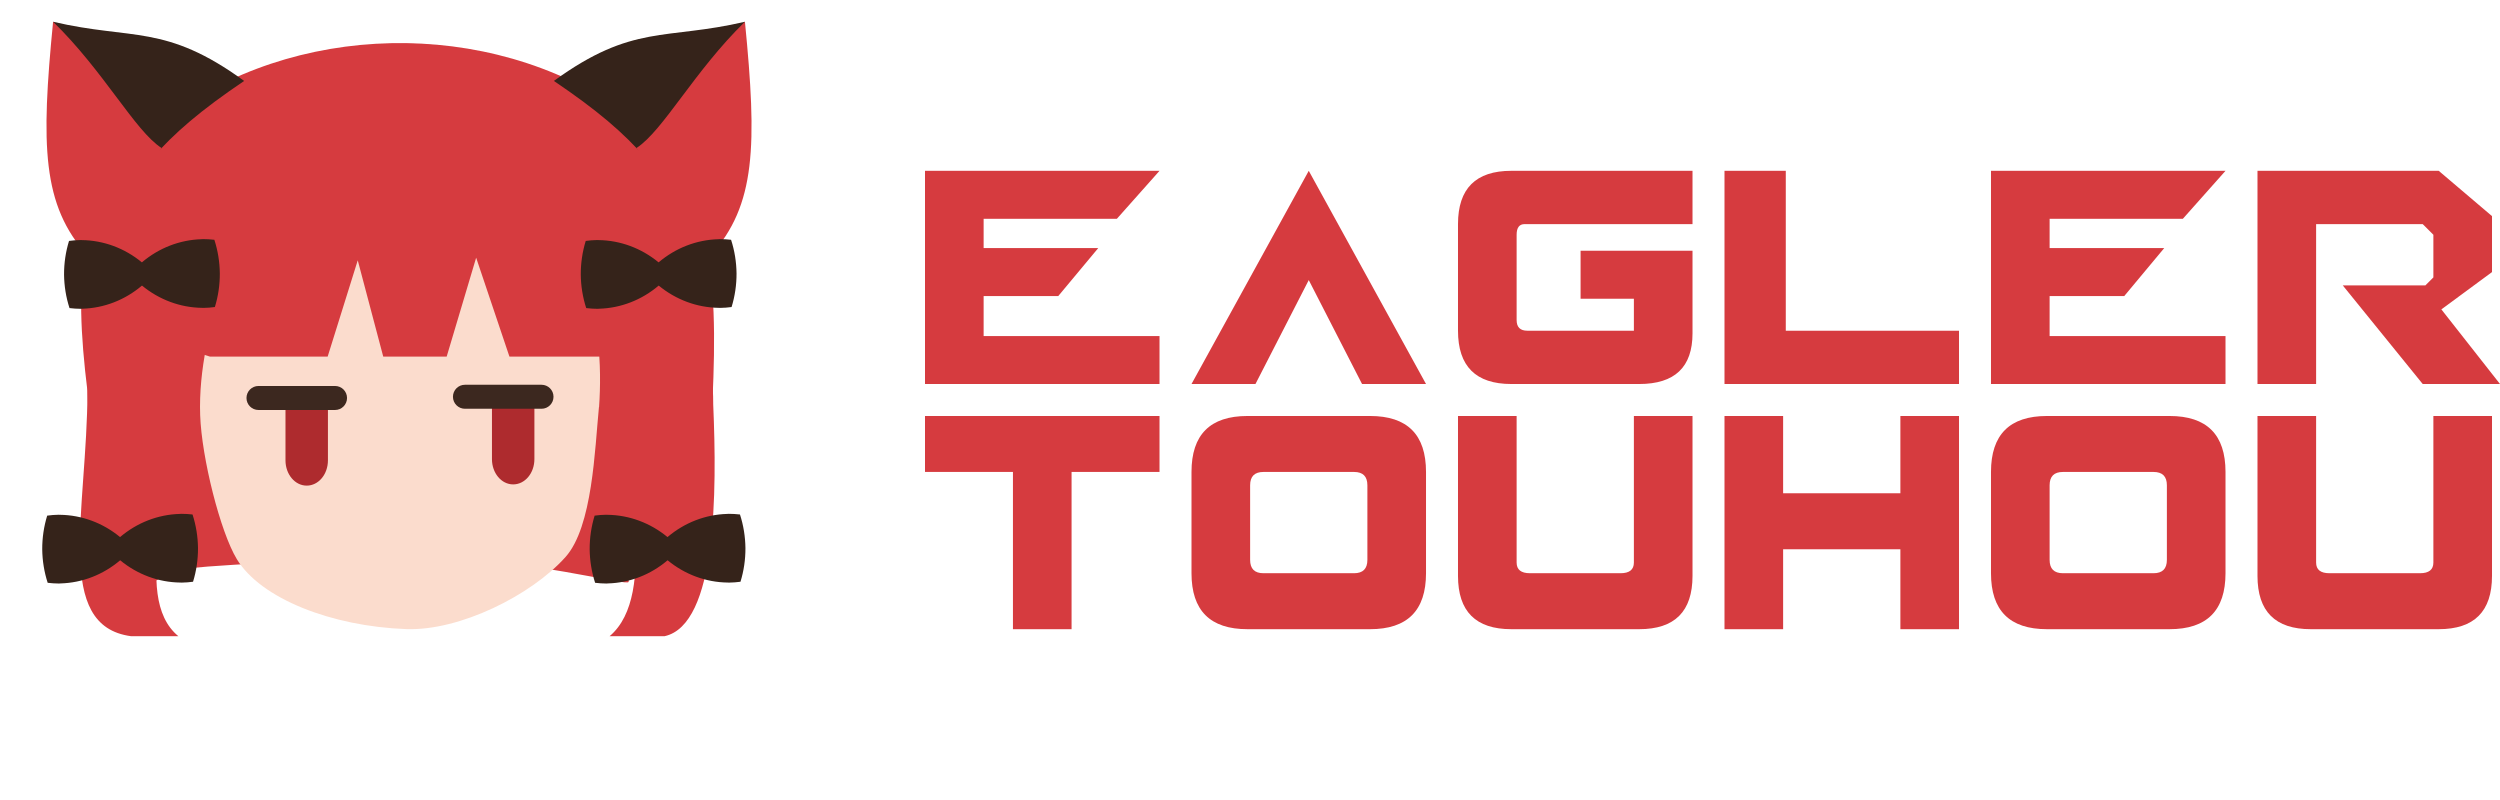
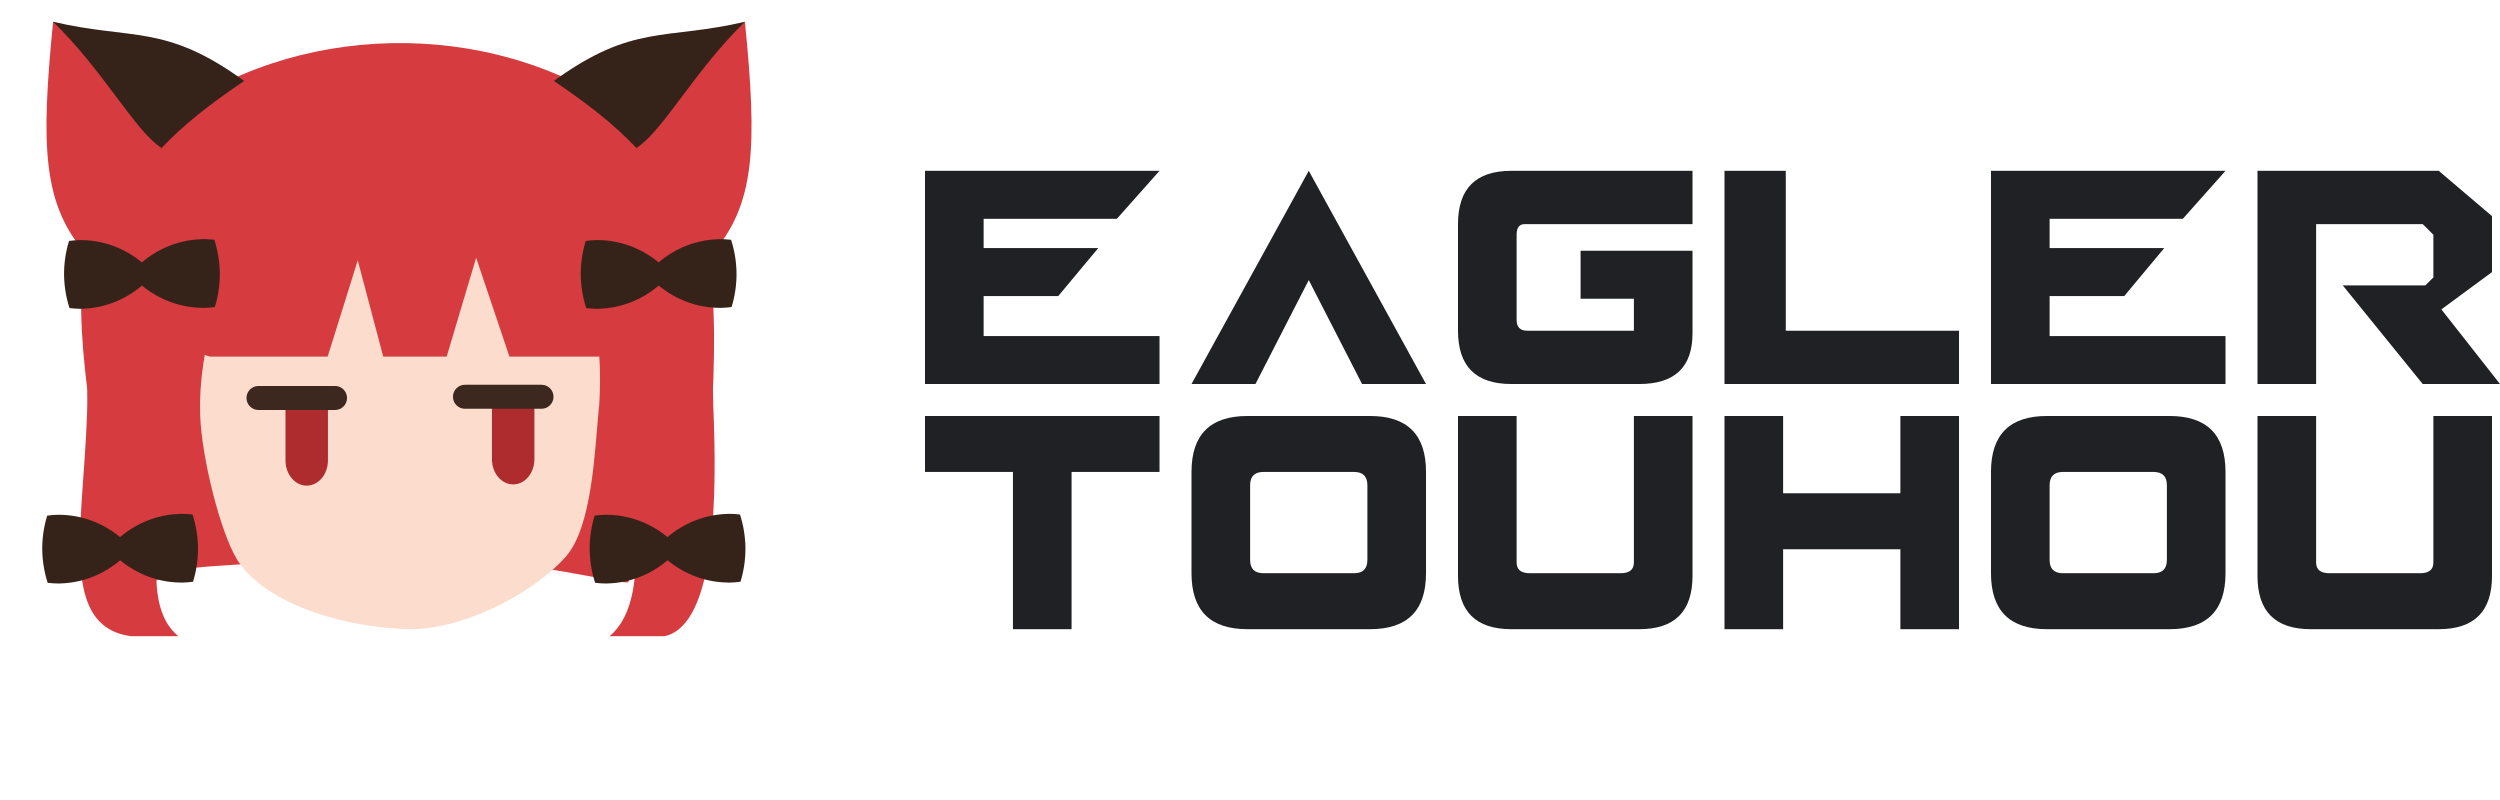
<svg xmlns="http://www.w3.org/2000/svg" xmlns:ns1="http://www.openswatchbook.org/uri/2009/osb" xmlns:xlink="http://www.w3.org/1999/xlink" viewBox="0 0 1000 320" width="1000" height="320" role="img" aria-label="EAGLER TOUHOU">
-   <style>.wordmark{fill:rgb(214 59 63)}@media(prefers-color-scheme:dark){.wordmark{fill:rgb(214 59 63)}}</style>
+   <style>.wordmark{fill:#202124}@media(prefers-color-scheme:dark){.wordmark{fill:#f0f0f2}}</style>
  <defs id="defs851">
    <linearGradient id="linearGradient6530">
      <stop style="stop-color:#71178b;stop-opacity:1" offset="0" id="stop6526" />
      <stop style="stop-color:#955a34;stop-opacity:1" offset="1" id="stop6528" />
    </linearGradient>
    <linearGradient ns1:paint="solid" id="linearGradient7231">
      <stop id="stop7229" offset="0" style="stop-color:#b3b3b3;stop-opacity:1;" />
    </linearGradient>
    <linearGradient gradientUnits="userSpaceOnUse" y2="251.62" x2="235.608" y1="228.803" x1="235.74" id="linearGradient6362" xlink:href="#linearGradient6530" />
    <linearGradient gradientUnits="userSpaceOnUse" y2="255.083" x2="235.264" y1="227.589" x1="235.264" id="linearGradient6364" xlink:href="#linearGradient6530" />
    <linearGradient gradientUnits="userSpaceOnUse" y2="252.929" x2="234.942" y1="231.561" x1="234.942" id="linearGradient6366" xlink:href="#linearGradient6530" />
  </defs>
  <g transform="translate(160 251.6751) scale(2.585386) translate(-80.48153 6.387552)">
    <g transform="translate(0,-155) scale(3.778598,3.778598) translate(-331.5218,-181.3285)">
      <path d="m 340.024,210.913 c -0.565,-4.585 -0.42,-8.113 2.671,-10.723 5.03,-4.25 13.057,-4.72 18.744,-1.095 4.308,2.745 4.387,7.325 4.181,12.133 -0.33,7.704 -3.19,2.199 -3.438,7.49 -0.01,0.214 -3.904,-0.939 -9.037,-1.079 -6.347,0.332 -9.417,0.464 -9.725,0.669 -3.292,2.635 -3.372,-7.195 -3.397,-7.395 z" style="fill:#d63b3f;fill-opacity:1;stroke-width:1;paint-order:normal" id="path3122" />
      <path data-face="" d="m 360.967,211.567 c -0.171,1.723 -0.259,4.895 -1.369,6.137 -1.402,1.57 -4.338,3.03 -6.519,2.951 -3.063,-0.111 -5.966,-1.25 -6.942,-2.869 -0.674,-1.119 -1.436,-4.133 -1.498,-5.885 -0.066,-1.867 0.414,-3.805 0.885,-5.053 0.912,-2.416 4.234,-4.931 7.892,-4.873 3.657,0.056 5.732,1.932 6.632,3.946 0.959,1.664 1.038,4.003 0.924,5.642 z" style="fill:#fbdccd;fill-opacity:1;stroke-width:1;paint-order:normal" id="path3124" />
      <g transform="translate(298.3453,225.1023)" id="g3134">
        <path style="fill:#ae2b2e;fill-opacity:1;stroke-width:1;paint-order:normal" d="m 49.787,-13.658 0,2.301 c 0,0.573 0.388,1.035 0.869,1.035 0.482,0 0.869,-0.461 0.869,-1.035 l 0,-2.301 z" id="path3126" />
        <rect style="opacity:1;fill:#3c281f;fill-opacity:1;fill-rule:nonzero;stroke:none;stroke-width:1.588;stroke-linecap:round;stroke-linejoin:bevel;stroke-miterlimit:4;stroke-dasharray:none;stroke-opacity:1;paint-order:normal" id="rect3128" width="4.117" height="0.983" x="48.19" y="-14.402" ry="0.491" />
        <path id="path3130" d="m 58.241,-13.708 0,2.301 c 0,0.573 0.388,1.035 0.869,1.035 0.482,0 0.869,-0.461 0.869,-1.035 l 0,-2.301 z" style="fill:#ae2b2e;fill-opacity:1;stroke-width:1;paint-order:normal" />
        <rect ry="0.491" y="-14.452" x="56.644" height="0.983" width="4.117" id="rect3132" style="opacity:1;fill:#3c281f;fill-opacity:1;fill-rule:nonzero;stroke:none;stroke-width:1.588;stroke-linecap:round;stroke-linejoin:bevel;stroke-miterlimit:4;stroke-dasharray:none;stroke-opacity:1;paint-order:normal" />
      </g>
      <path style="fill:#d63b3f;fill-opacity:1;stroke:none;stroke-width:1.323;stroke-linecap:round;stroke-linejoin:miter;stroke-miterlimit:4;stroke-dasharray:none;stroke-opacity:1;paint-order:stroke fill markers" d="m 352.825,198.643 c -6.862,0.004 -12.505,5.411 -12.8,12.267 6e-5,4.9e-4 -6e-5,9.2e-4 0,0.002 -0.017,4.947 -1.394,9.61 1.786,10.034 l 1.936,0 c -2.008,-1.647 -0.04,-6.401 -0.042,-9.483 -2.3e-4,-5.037 4.083,-9.12 9.12,-9.12 5.037,2e-5 9.12,4.083 9.12,9.12 -0.004,2.679 1.504,7.753 -0.542,9.483 l 2.25,0 c 2.145,-0.471 2.147,-5.913 1.993,-9.483 6e-5,-7.08 -5.74,-12.82 -12.82,-12.82 z" id="path3136" />
      <path d="m 345.042,209.498 c -6.739,-1.956 -3.925,-5.396 0.795,-9.737 3.646,-3.694 9.466,-4.106 13.587,-0.952 4.647,3.556 7.129,6.064 2.039,10.689 l -4.161,0 -1.363,-4.05 -1.207,4.05 -2.597,0 -1.044,-3.943 -1.232,3.943 z" style="fill:#d63b3f;fill-opacity:1;stroke-width:1;paint-order:normal" id="path3138" />
      <g id="g5642" transform="translate(0.1980205,0)">
        <g transform="translate(-0.3969727,-0.4631348)" id="g5628">
          <path style="fill:#35231a;fill-opacity:1;fill-rule:evenodd;stroke:none;stroke-width:0.265px;stroke-linecap:butt;stroke-linejoin:miter;stroke-opacity:1" d="m 340.225,205.823 c -2.164,-3.633 -1.164,-5.412 -1.409,-9.573 3.259,0.763 4.589,0.072 7.823,2.423 -3.503,2.366 -4.457,3.77 -6.414,7.15 z" id="path3201" />
          <path id="path3203" d="m 340.225,205.823 c -1.866,-2.066 -1.907,-4.508 -1.409,-9.573 2.082,2.03 3.35,4.464 4.437,5.167 -1.798,3.393 -1.681,2.625 -3.029,4.406 z" style="fill:#d63b3f;fill-opacity:1;fill-rule:evenodd;stroke:none;stroke-width:0.265px;stroke-linecap:butt;stroke-linejoin:miter;stroke-opacity:1" />
        </g>
        <g transform="matrix(-1,0,0,1,705.5625,-0.4631348)" id="g5634">
          <path id="path5630" d="m 340.225,205.823 c -2.164,-3.633 -1.164,-5.412 -1.409,-9.573 3.259,0.763 4.589,0.072 7.823,2.423 -3.503,2.366 -4.457,3.77 -6.414,7.15 z" style="fill:#35231a;fill-opacity:1;fill-rule:evenodd;stroke:none;stroke-width:0.265px;stroke-linecap:butt;stroke-linejoin:miter;stroke-opacity:1" />
          <path style="fill:#d63b3f;fill-opacity:1;fill-rule:evenodd;stroke:none;stroke-width:0.265px;stroke-linecap:butt;stroke-linejoin:miter;stroke-opacity:1" d="m 340.225,205.823 c -1.866,-2.066 -1.907,-4.508 -1.409,-9.573 2.082,2.03 3.35,4.464 4.437,5.167 -1.798,3.393 -1.681,2.625 -3.029,4.406 z" id="path5632" />
        </g>
      </g>
      <g id="g5656" transform="translate(0.05277156,0)">
        <path id="path3297" d="m 339.678,204.725 c -0.155,0.002 -0.309,0.015 -0.462,0.036 -0.136,0.445 -0.205,0.91 -0.203,1.377 0.005,0.467 0.08,0.931 0.223,1.373 0.153,0.019 0.307,0.029 0.461,0.03 0.022,-7.7e-4 0.044,-0.002 0.065,-0.004 0.889,-0.025 1.747,-0.357 2.442,-0.948 0.705,0.581 1.568,0.901 2.459,0.912 0.021,7.1e-4 0.042,0.002 0.063,0.002 0.154,-0.002 0.309,-0.014 0.462,-0.035 0.137,-0.445 0.205,-0.91 0.203,-1.378 -0.006,-0.468 -0.08,-0.933 -0.224,-1.376 -0.153,-0.018 -0.307,-0.027 -0.46,-0.027 -0.022,7.6e-4 -0.044,0.002 -0.065,0.004 -0.889,0.025 -1.746,0.357 -2.442,0.948 -0.705,-0.581 -1.568,-0.901 -2.459,-0.912 -0.021,-7.1e-4 -0.042,-0.002 -0.063,-0.002 z" style="opacity:1;fill:#35231a;fill-opacity:1;fill-rule:nonzero;stroke:none;stroke-width:0.715;stroke-linecap:square;stroke-linejoin:miter;stroke-miterlimit:4;stroke-dasharray:none;stroke-opacity:1;paint-order:stroke fill markers" />
        <path style="opacity:1;fill:#35231a;fill-opacity:1;fill-rule:nonzero;stroke:none;stroke-width:0.715;stroke-linecap:square;stroke-linejoin:miter;stroke-miterlimit:4;stroke-dasharray:none;stroke-opacity:1;paint-order:stroke fill markers" d="m 360.835,204.725 c -0.155,0.002 -0.309,0.015 -0.462,0.036 -0.136,0.445 -0.205,0.91 -0.203,1.377 0.005,0.467 0.08,0.931 0.223,1.373 0.153,0.019 0.307,0.029 0.461,0.03 0.022,-7.7e-4 0.044,-0.002 0.065,-0.004 0.889,-0.025 1.747,-0.357 2.442,-0.948 0.705,0.581 1.568,0.901 2.459,0.912 0.021,7.1e-4 0.042,0.002 0.063,0.002 0.154,-0.002 0.309,-0.014 0.462,-0.035 0.137,-0.445 0.205,-0.91 0.203,-1.378 -0.006,-0.468 -0.08,-0.933 -0.224,-1.376 -0.153,-0.018 -0.307,-0.027 -0.46,-0.027 -0.022,7.6e-4 -0.044,0.002 -0.065,0.004 -0.889,0.025 -1.746,0.357 -2.442,0.948 -0.705,-0.581 -1.568,-0.901 -2.459,-0.912 -0.021,-7.1e-4 -0.042,-0.002 -0.063,-0.002 z" id="path3301" />
      </g>
      <g id="g5660" transform="translate(0.2181766,0)">
        <path style="opacity:1;fill:#35231a;fill-opacity:1;fill-rule:nonzero;stroke:none;stroke-width:0.715;stroke-linecap:square;stroke-linejoin:miter;stroke-miterlimit:4;stroke-dasharray:none;stroke-opacity:1;paint-order:stroke fill markers" d="m 338.619,215.973 c -0.155,0.002 -0.309,0.015 -0.462,0.036 -0.136,0.445 -0.205,0.91 -0.203,1.377 0.005,0.467 0.08,0.931 0.223,1.373 0.153,0.019 0.307,0.029 0.461,0.03 0.022,-7.7e-4 0.044,-0.002 0.065,-0.004 0.889,-0.025 1.747,-0.357 2.442,-0.948 0.705,0.581 1.568,0.901 2.459,0.912 0.021,7.1e-4 0.042,0.002 0.063,0.002 0.154,-0.002 0.309,-0.014 0.462,-0.035 0.137,-0.445 0.205,-0.91 0.203,-1.378 -0.006,-0.468 -0.08,-0.933 -0.224,-1.376 -0.153,-0.018 -0.307,-0.027 -0.46,-0.027 -0.022,7.6e-4 -0.044,0.002 -0.065,0.004 -0.889,0.025 -1.746,0.357 -2.442,0.948 -0.705,-0.581 -1.568,-0.901 -2.459,-0.912 -0.021,-7.1e-4 -0.042,-0.002 -0.063,-0.002 z" id="path5644" />
        <path id="path5646" d="m 361.034,215.973 c -0.155,0.002 -0.309,0.015 -0.462,0.036 -0.136,0.445 -0.205,0.91 -0.203,1.377 0.005,0.467 0.08,0.931 0.223,1.373 0.153,0.019 0.307,0.029 0.461,0.03 0.022,-7.7e-4 0.044,-0.002 0.065,-0.004 0.889,-0.025 1.747,-0.357 2.442,-0.948 0.705,0.581 1.568,0.901 2.459,0.912 0.021,7.1e-4 0.042,0.002 0.063,0.002 0.154,-0.002 0.309,-0.014 0.462,-0.035 0.137,-0.445 0.205,-0.91 0.203,-1.378 -0.006,-0.468 -0.08,-0.933 -0.224,-1.376 -0.153,-0.018 -0.307,-0.027 -0.46,-0.027 -0.022,7.6e-4 -0.044,0.002 -0.065,0.004 -0.889,0.025 -1.746,0.357 -2.442,0.948 -0.705,-0.581 -1.568,-0.901 -2.459,-0.912 -0.021,-7.1e-4 -0.042,-0.002 -0.063,-0.002 z" style="opacity:1;fill:#35231a;fill-opacity:1;fill-rule:nonzero;stroke:none;stroke-width:0.715;stroke-linecap:square;stroke-linejoin:miter;stroke-miterlimit:4;stroke-dasharray:none;stroke-opacity:1;paint-order:stroke fill markers" />
      </g>
    </g>
  </g>
  <svg class="wordmark" x="370" y="68.325" width="630" height="183.35" viewBox="0 0 591 172">
    <g transform="translate(0 0)">
      <path fill-rule="evenodd" transform="translate(0 0)" d="M0 0H88L72 18H22V29H65L50 47H22V62H88V80H0Z" />
      <path fill-rule="evenodd" transform="translate(100 0)" d="M0 80L44 0L88 80H64L44 41L24 80Z" />
      <path fill-rule="evenodd" transform="translate(200 0)" d="M20 0H88V20H25Q22 20 22 24V56Q22 60 26 60H66V48H46V30H88V61Q88 80 68 80H20Q0 80 0 60V20Q0 0 20 0Z" />
      <path fill-rule="evenodd" transform="translate(300 0)" d="M0 0H23V60H88V80H0Z" />
      <path fill-rule="evenodd" transform="translate(400 0)" d="M0 0H88L72 18H22V29H65L50 47H22V62H88V80H0Z" />
      <path fill-rule="evenodd" transform="translate(500 0)" d="M0 0H68L88 17V38L69 52L91 80H62L32 43H63L66 40V24L62 20H22V80H0Z" />
    </g>
    <g transform="translate(0 92)">
      <path fill-rule="evenodd" transform="translate(0 0)" d="M0 0H88V21H55V80H33V21H0Z" />
      <path fill-rule="evenodd" transform="translate(100 0)" d="M21 0H67Q88 0 88 21V59Q88 80 67 80H21Q0 80 0 59V21Q0 0 21 0ZM27 21Q22 21 22 26V54Q22 59 27 59H61Q66 59 66 54V26Q66 21 61 21Z" />
      <path fill-rule="evenodd" transform="translate(200 0)" d="M0 0H22V55Q22 59 27 59H61Q66 59 66 55V0H88V60Q88 80 68 80H20Q0 80 0 60Z" />
      <path fill-rule="evenodd" transform="translate(300 0)" d="M0 0H22V29H66V0H88V80H66V50H22V80H0Z" />
      <path fill-rule="evenodd" transform="translate(400 0)" d="M21 0H67Q88 0 88 21V59Q88 80 67 80H21Q0 80 0 59V21Q0 0 21 0ZM27 21Q22 21 22 26V54Q22 59 27 59H61Q66 59 66 54V26Q66 21 61 21Z" />
      <path fill-rule="evenodd" transform="translate(500 0)" d="M0 0H22V55Q22 59 27 59H61Q66 59 66 55V0H88V60Q88 80 68 80H20Q0 80 0 60Z" />
    </g>
  </svg>
</svg>
